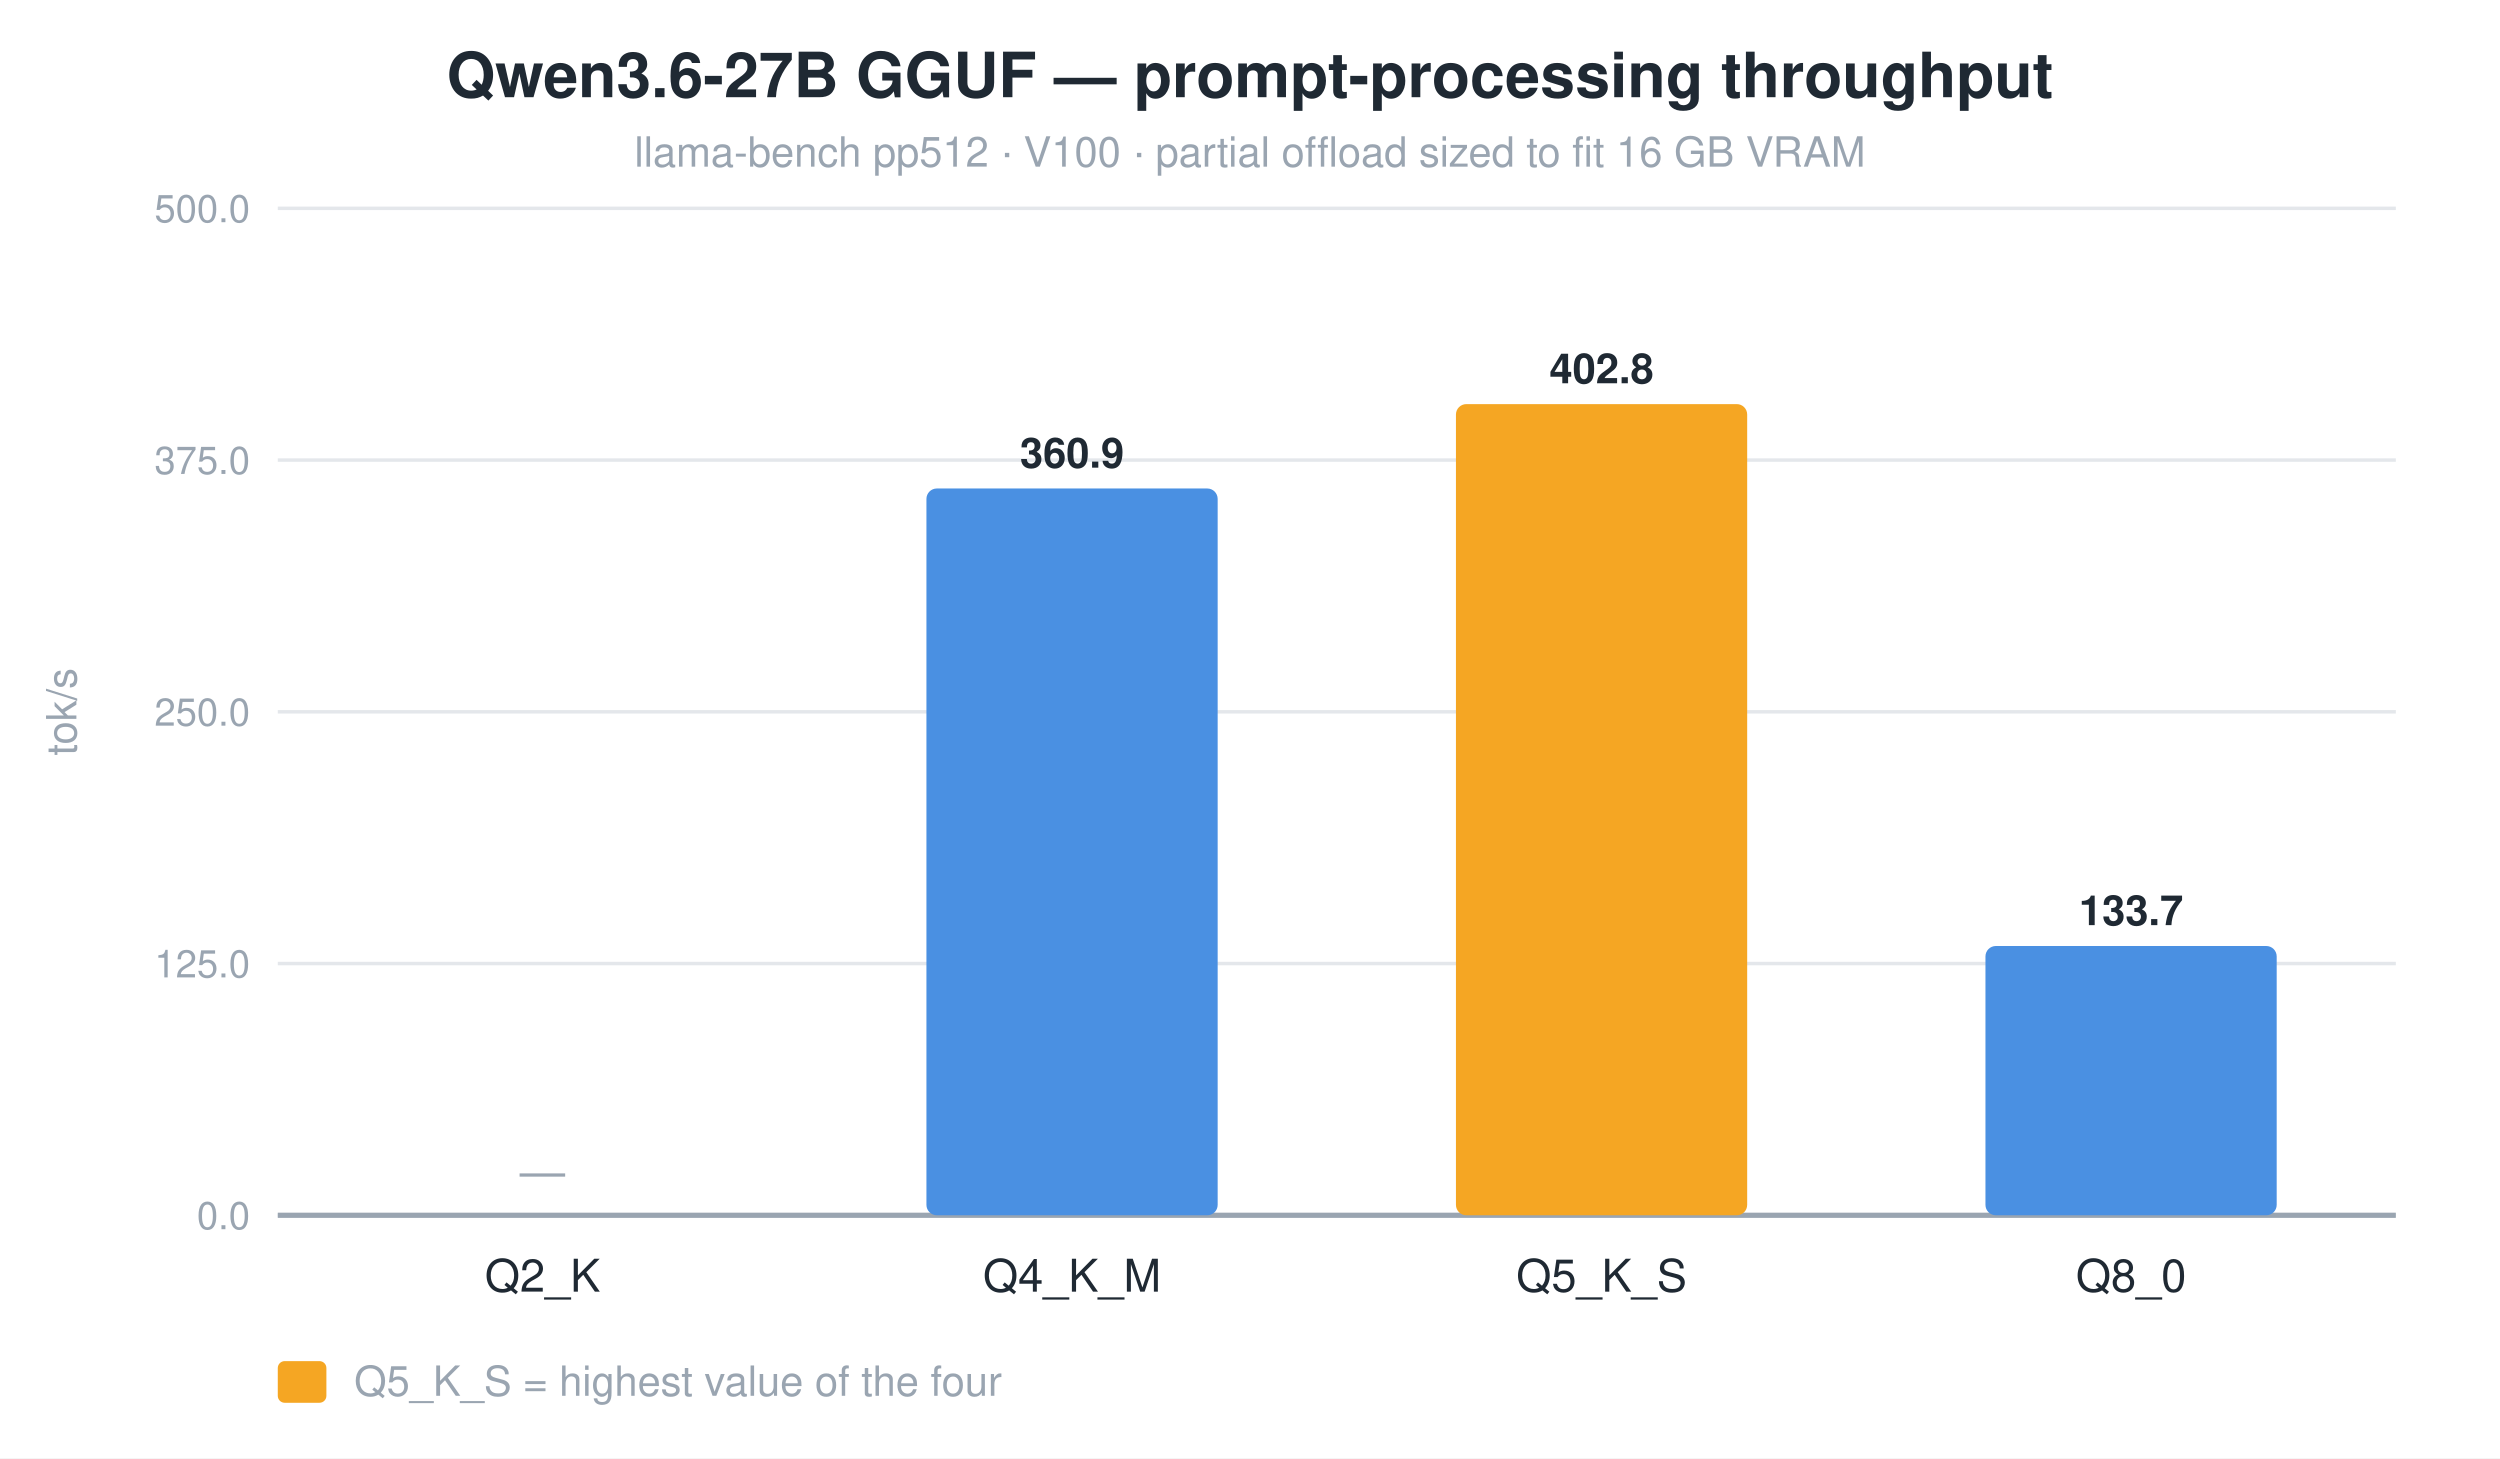
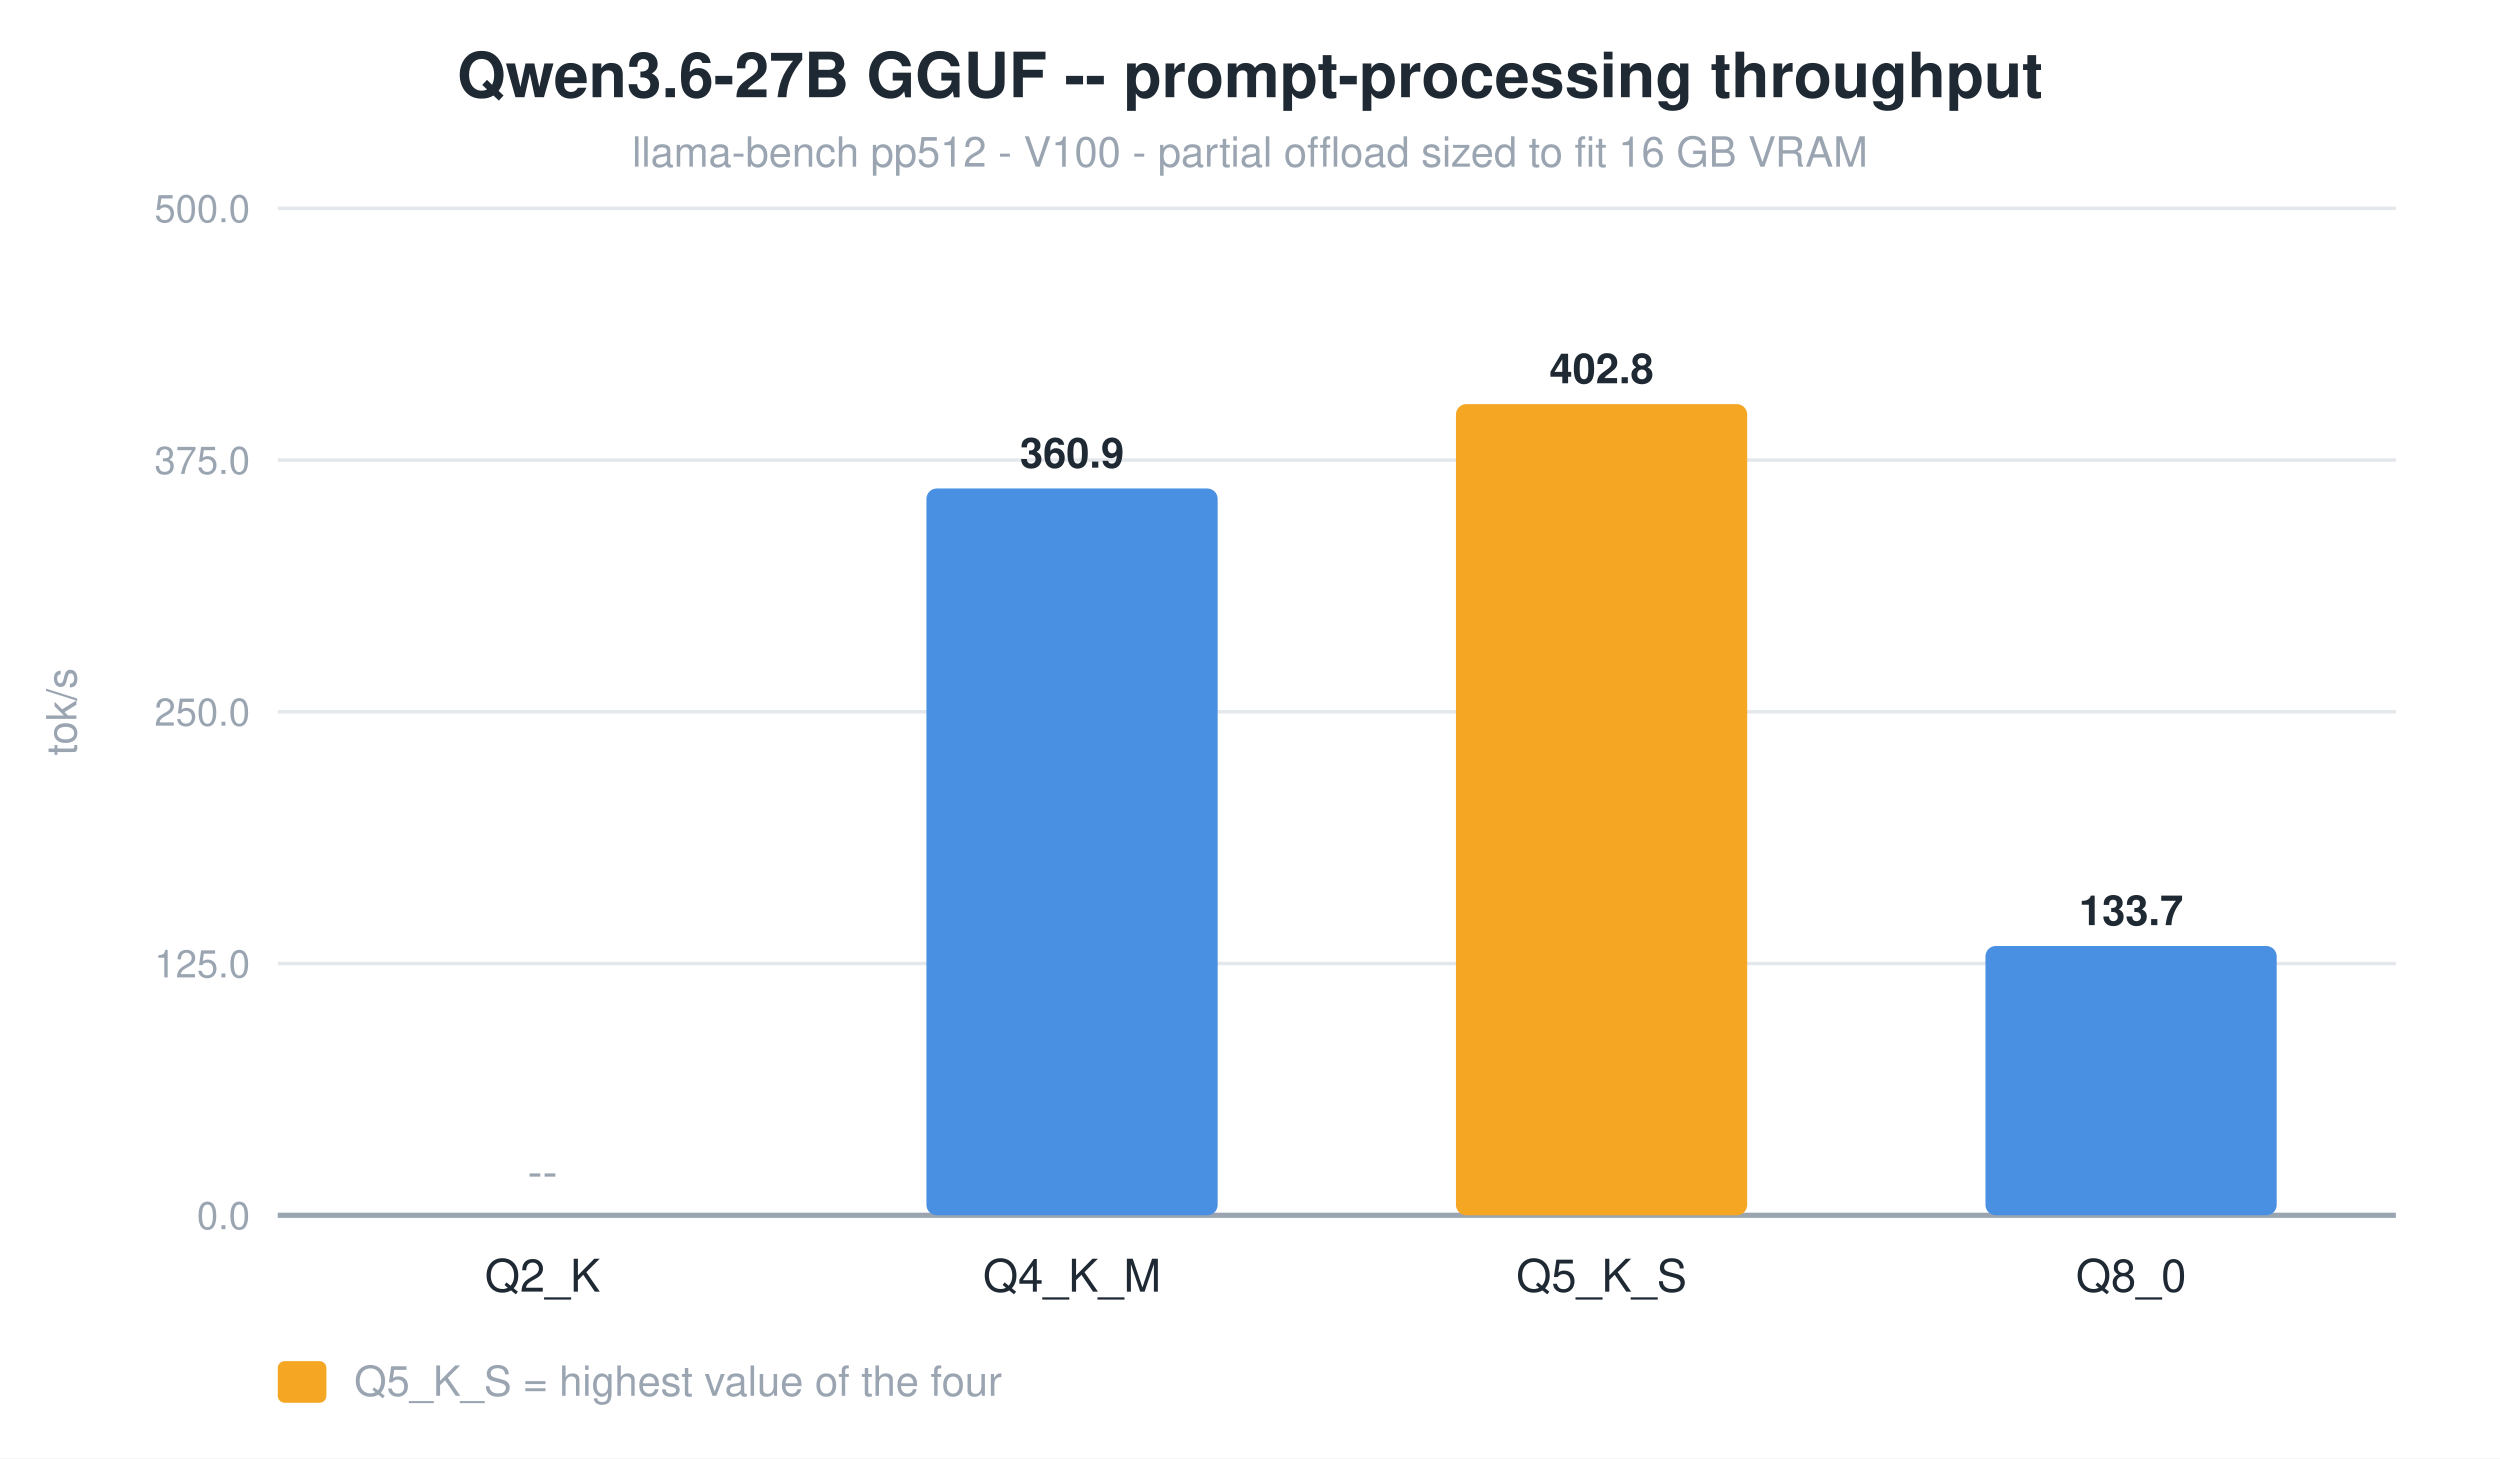
<svg xmlns="http://www.w3.org/2000/svg" viewBox="0 0 720 420" font-family="-apple-system, BlinkMacSystemFont, Segoe UI, Helvetica, Arial, sans-serif">
  <rect width="720" height="420" fill="white" />
-   <text x="360.0" y="28" text-anchor="middle" font-size="18" font-weight="600" fill="#1f2933">Qwen3.6-27B GGUF — prompt-processing throughput</text>
-   <text x="360.0" y="48" text-anchor="middle" font-size="12" fill="#9aa5b1">llama-bench pp512 · V100 · partial offload sized to fit 16 GB VRAM</text>
+   <text x="360.0" y="28" text-anchor="middle" font-size="18" font-weight="600" fill="#1f2933">Qwen3.6-27B GGUF -- prompt-processing throughput</text>
+   <text x="360.0" y="48" text-anchor="middle" font-size="12" fill="#9aa5b1">llama-bench pp512 - V100 - partial offload sized to fit 16 GB VRAM</text>
  <text x="22" y="205.0" text-anchor="middle" font-size="12" fill="#9aa5b1" transform="rotate(-90 22 205.0)">tok/s</text>
  <line x1="80" y1="350.0" x2="690" y2="350.0" stroke="#e4e7eb" stroke-width="1" />
  <text x="72" y="354.0" text-anchor="end" font-size="11" fill="#9aa5b1">0.0</text>
  <line x1="80" y1="277.5" x2="690" y2="277.5" stroke="#e4e7eb" stroke-width="1" />
  <text x="72" y="281.5" text-anchor="end" font-size="11" fill="#9aa5b1">125.0</text>
  <line x1="80" y1="205.0" x2="690" y2="205.0" stroke="#e4e7eb" stroke-width="1" />
  <text x="72" y="209.0" text-anchor="end" font-size="11" fill="#9aa5b1">250.0</text>
  <line x1="80" y1="132.5" x2="690" y2="132.5" stroke="#e4e7eb" stroke-width="1" />
  <text x="72" y="136.5" text-anchor="end" font-size="11" fill="#9aa5b1">375.0</text>
  <line x1="80" y1="60.0" x2="690" y2="60.0" stroke="#e4e7eb" stroke-width="1" />
  <text x="72" y="64.0" text-anchor="end" font-size="11" fill="#9aa5b1">500.0</text>
  <line x1="80" y1="350.0" x2="690" y2="350.0" stroke="#9aa5b1" stroke-width="1.5" />
-   <text x="156.25" y="342.0" text-anchor="middle" font-size="13" fill="#9aa5b1">—</text>
+   <text x="156.25" y="342.0" text-anchor="middle" font-size="13" fill="#9aa5b1">--</text>
  <text x="156.25" y="372.0" text-anchor="middle" font-size="13" fill="#1f2933">Q2_K</text>
  <rect x="266.812" y="140.684" width="83.875" height="209.316" fill="#4a90e2" rx="3" />
  <text x="308.75" y="134.684" text-anchor="middle" font-size="12" font-weight="600" fill="#1f2933">360.9</text>
  <text x="308.75" y="372.0" text-anchor="middle" font-size="13" fill="#1f2933">Q4_K_M</text>
  <rect x="419.312" y="116.382" width="83.875" height="233.618" fill="#f5a623" rx="3" />
  <text x="461.25" y="110.382" text-anchor="middle" font-size="12" font-weight="600" fill="#1f2933">402.8</text>
  <text x="461.25" y="372.0" text-anchor="middle" font-size="13" fill="#1f2933">Q5_K_S</text>
  <rect x="571.812" y="272.448" width="83.875" height="77.552" fill="#4a90e2" rx="3" />
  <text x="613.75" y="266.448" text-anchor="middle" font-size="12" font-weight="600" fill="#1f2933">133.7</text>
  <text x="613.75" y="372.0" text-anchor="middle" font-size="13" fill="#1f2933">Q8_0</text>
  <rect x="80" y="392" width="14" height="12" fill="#f5a623" rx="2" />
  <text x="102" y="402" font-size="12" fill="#9aa5b1">Q5_K_S = highest value of the four</text>
</svg>
